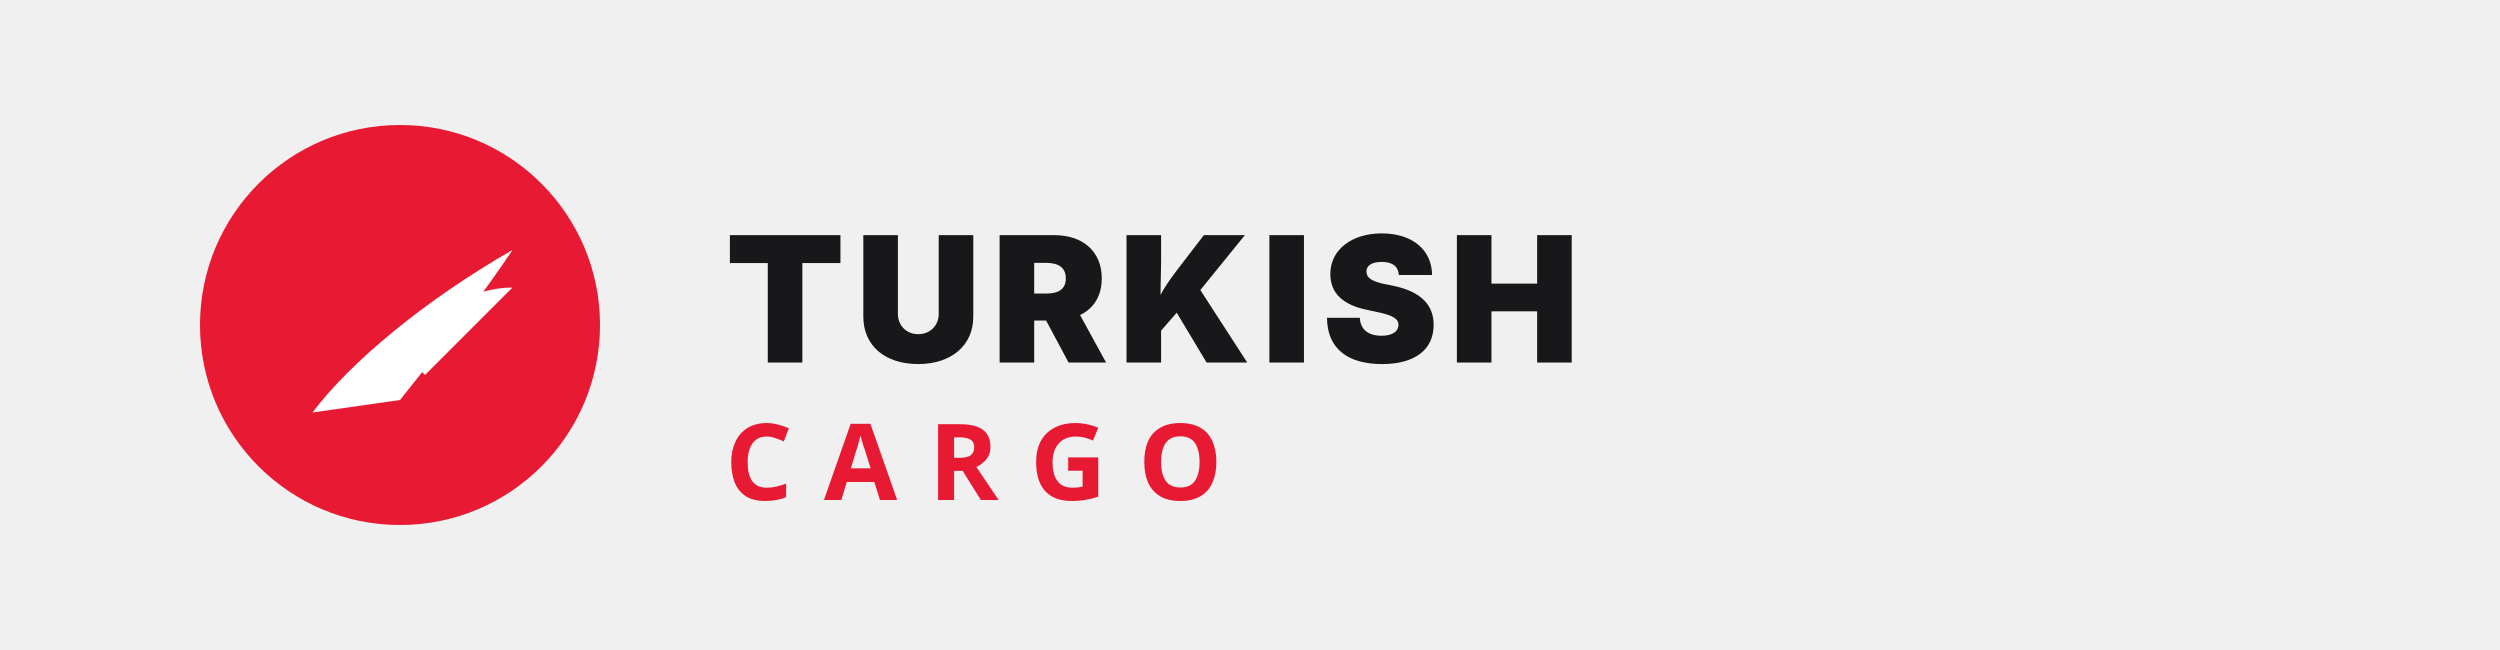
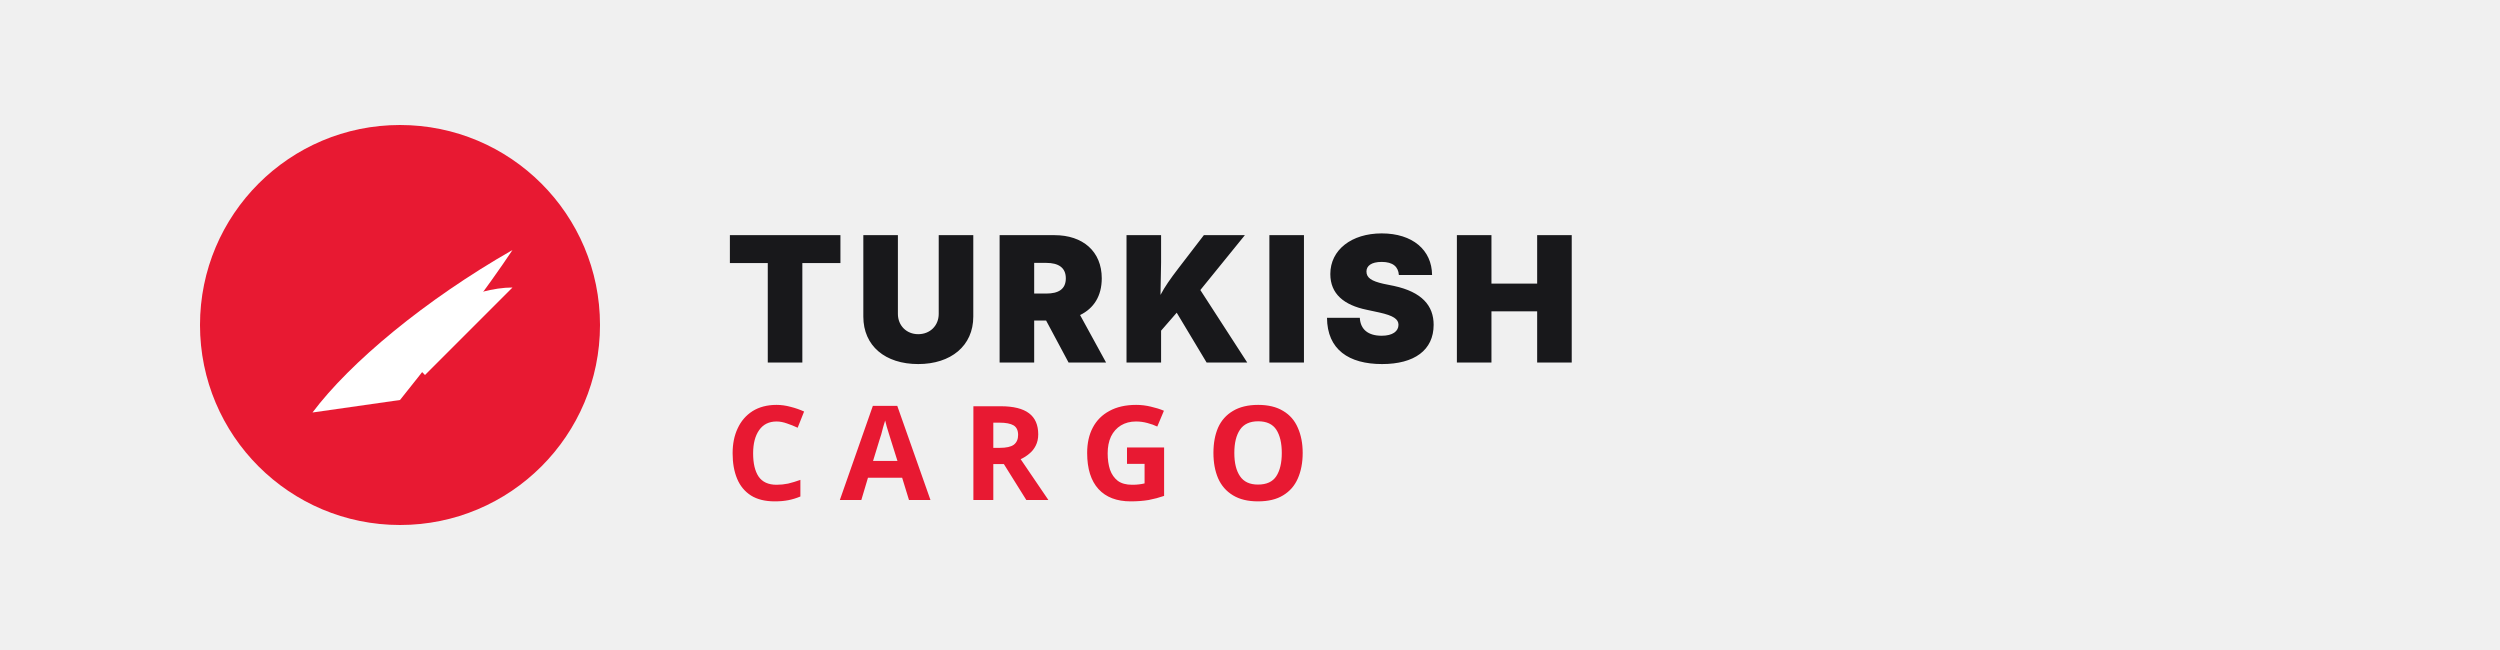
- <svg xmlns="http://www.w3.org/2000/svg" viewBox="0 0 200 52" fill="none">
+ <svg xmlns="http://www.w3.org/2000/svg" text-rendering="geometricPrecision" shape-rendering="geometricPrecision" viewBox="0 0 200 52" fill="none">
  <g transform="translate(14, 8)">
    <circle cx="18" cy="18" r="16" fill="#E81932" />
    <path d="M11 25 C14 21, 20 16, 27 12 C25 15, 22 19, 18 24 Z" fill="#FFFFFF" />
    <path d="M17 19 C20 17, 24 15, 27 15 C25 17, 22 20, 20 22 Z" fill="#FFFFFF" />
    <text x="44" y="21" font-family="system-ui, -apple-system, sans-serif" font-size="14" font-weight="900" fill="#18181B" letter-spacing="0.8">TURKISH</text>
-     <text x="44" y="32" font-family="system-ui, sans-serif" font-size="8.5" font-weight="800" fill="#E81932" letter-spacing="2.5">CARGO</text>
+     <text x="44" y="32" font-family="system-ui, sans-serif" font-size="10.5" font-weight="800" fill="#E81932" letter-spacing="2.5">CARGO</text>
  </g>
</svg>
